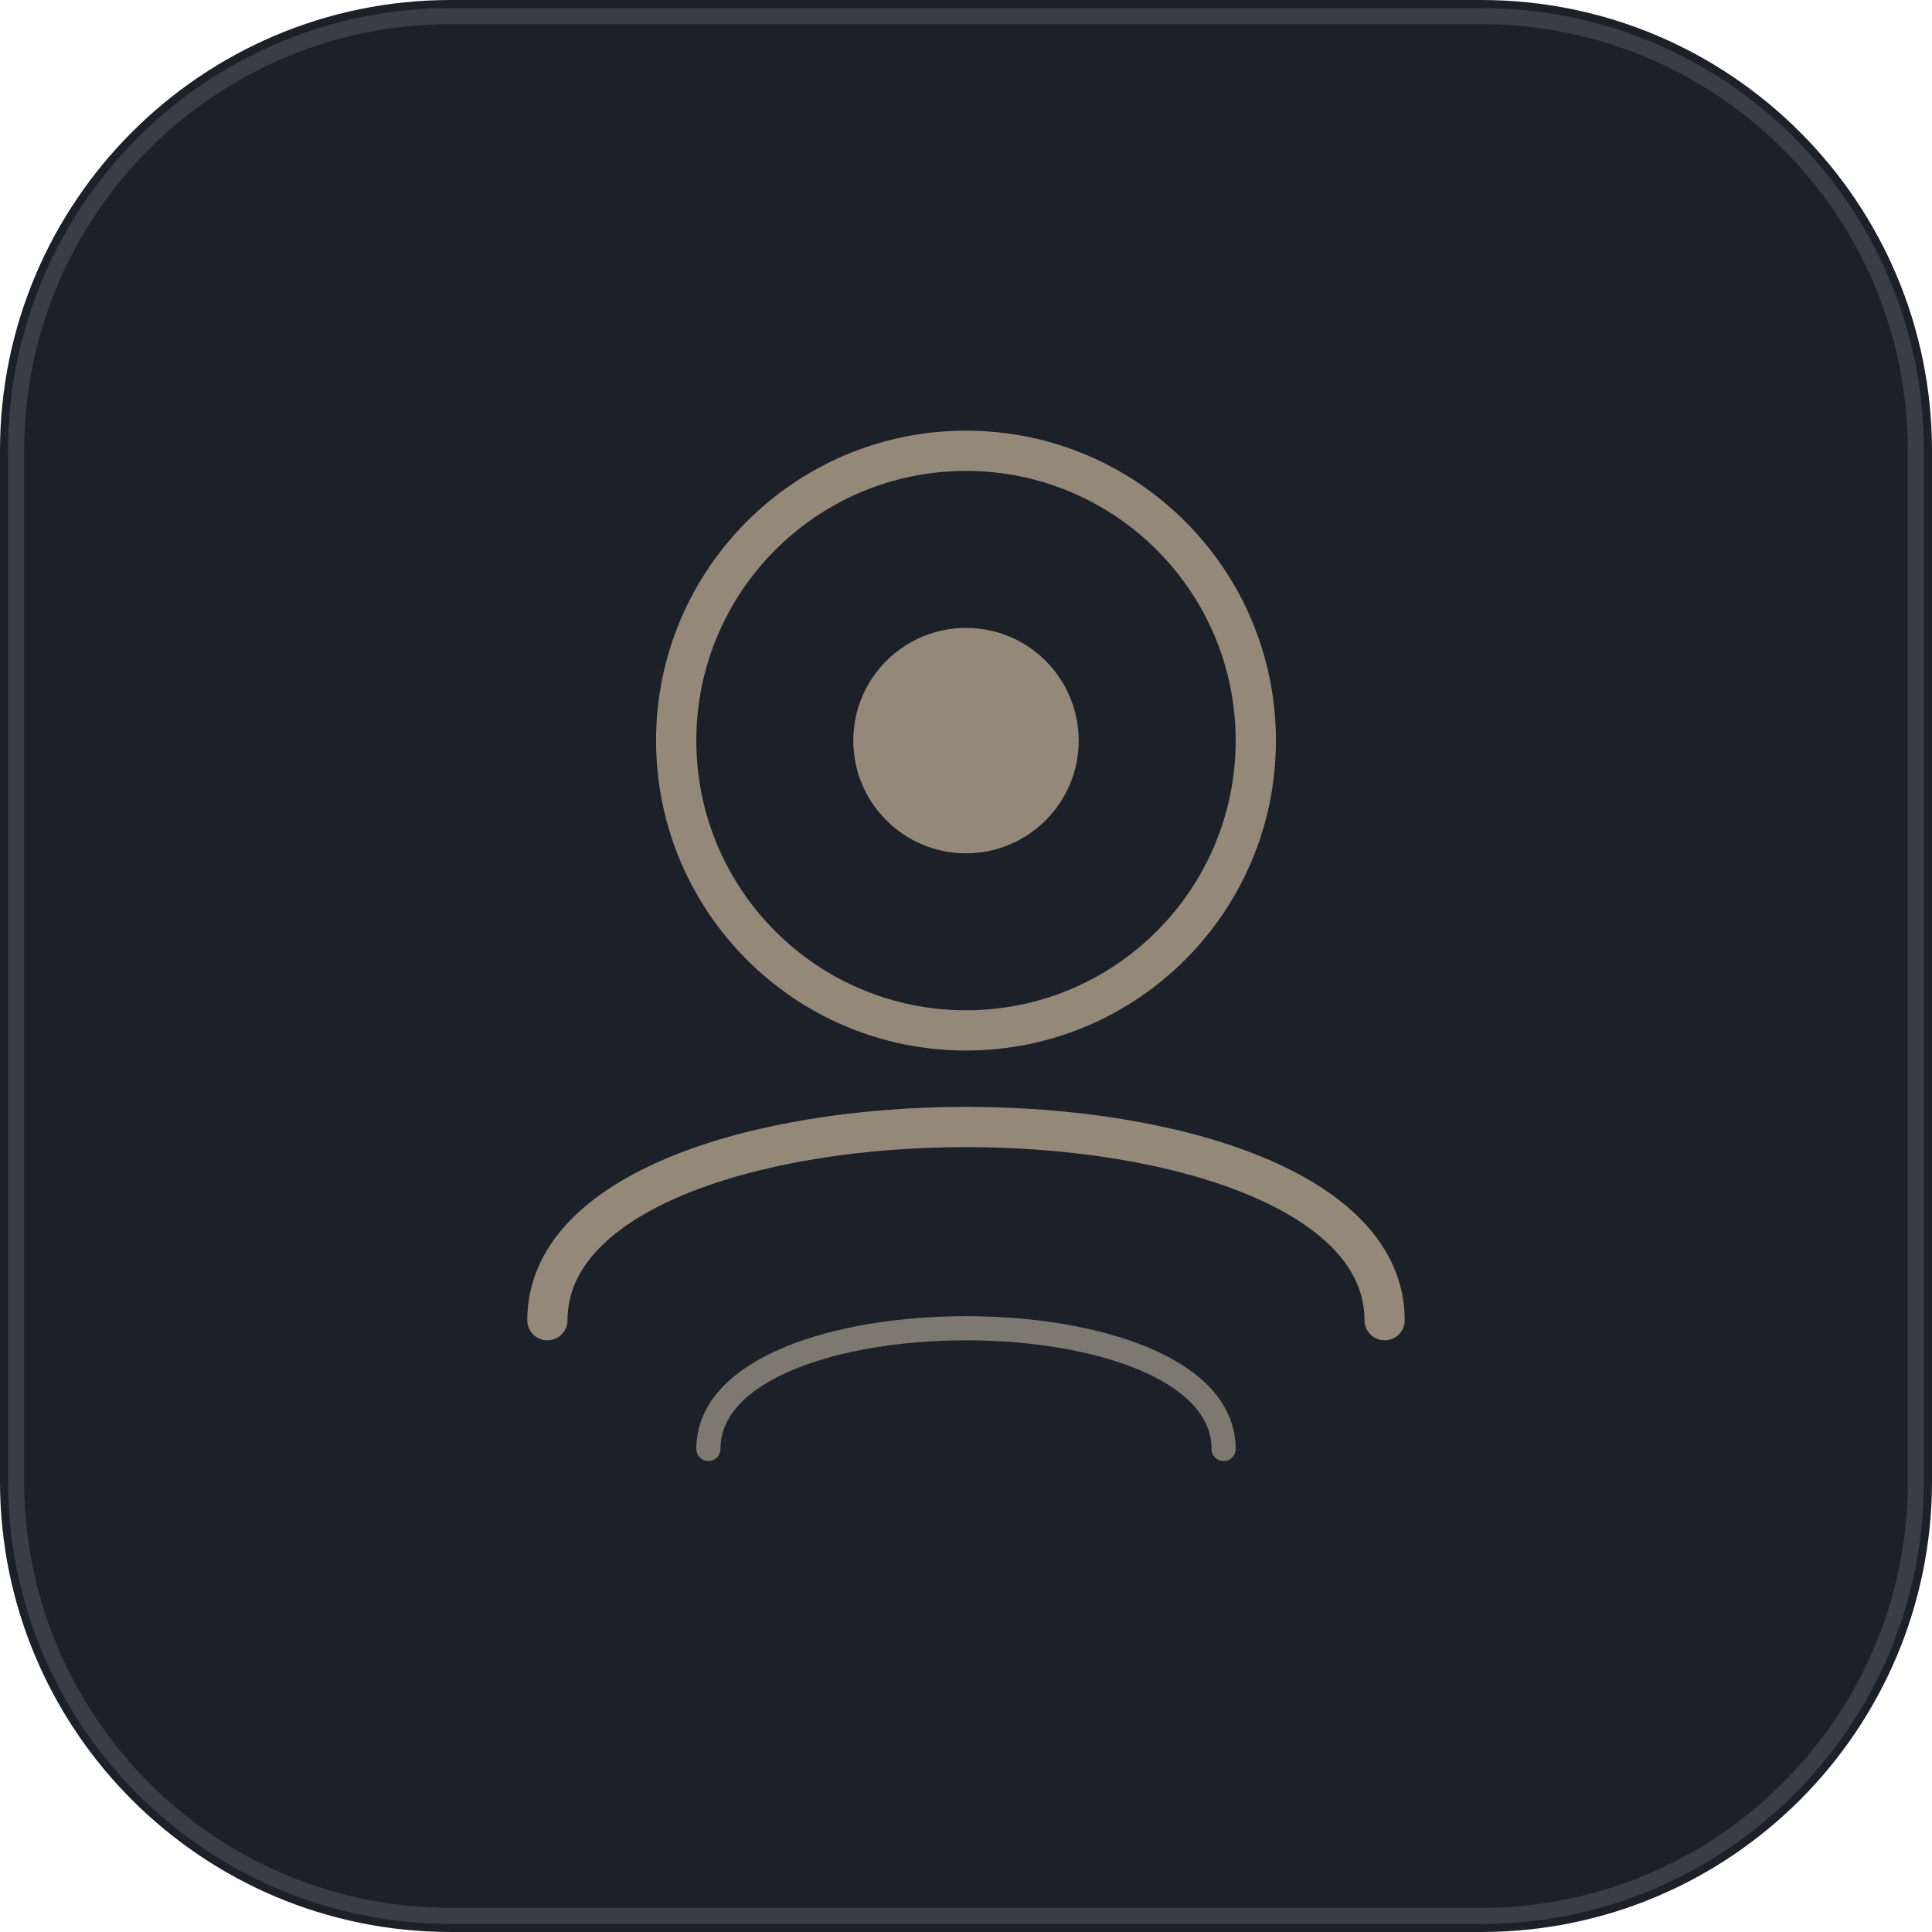
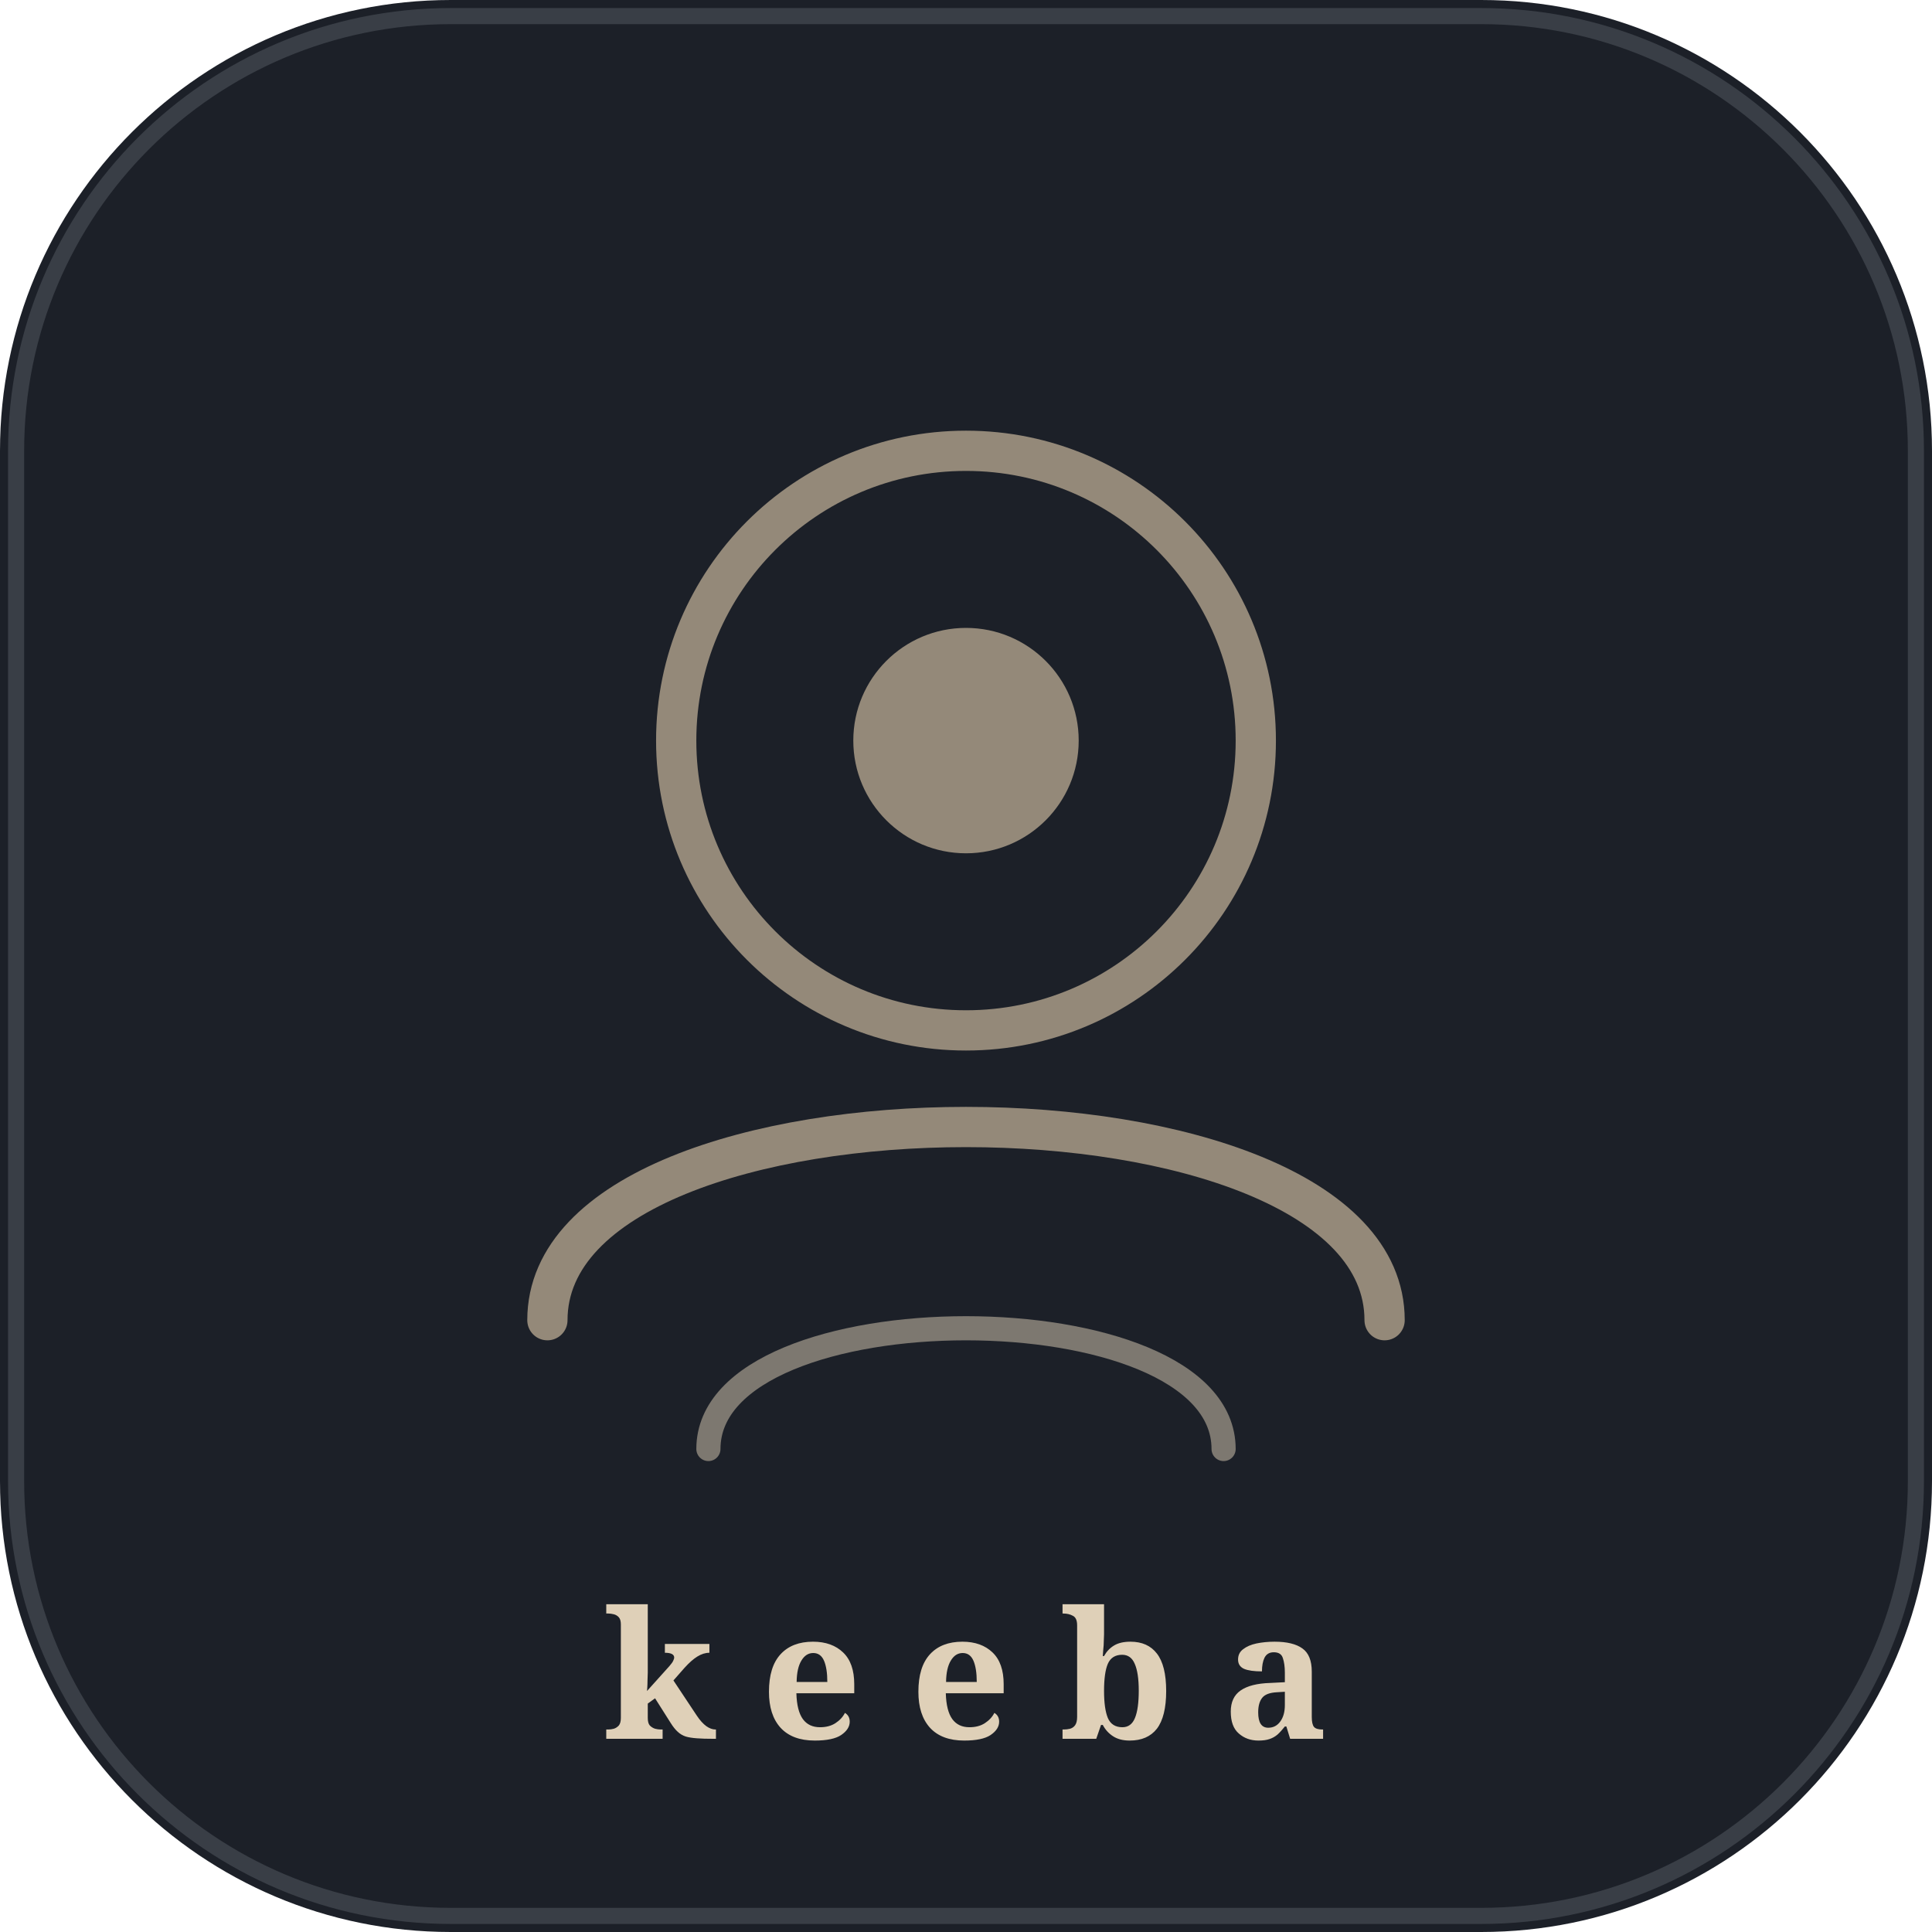
<svg xmlns="http://www.w3.org/2000/svg" width="120" height="120" viewBox="0 0 120 120" fill="none">
  <rect width="120" height="120" rx="28" fill="#1c2028" />
  <rect x="1" y="1" width="118" height="118" rx="27" stroke="#393E46" />
  <circle cx="60" cy="46" r="18" stroke="#948979" stroke-width="2.5" />
  <circle cx="60" cy="46" r="7" fill="#948979" />
  <path d="M34 82C34 66 86 66 86 82" stroke="#948979" stroke-width="2.5" stroke-linecap="round" />
  <path d="M44 90C44 80 76 80 76 90" stroke="#DFD0B8" stroke-opacity="0.5" stroke-width="1.5" stroke-linecap="round" />
+   <text x="60" y="108" font-family="serif" font-size="11" font-weight="600" fill="#DFD0B8" text-anchor="middle" letter-spacing="3">keeba</text>
</svg>
